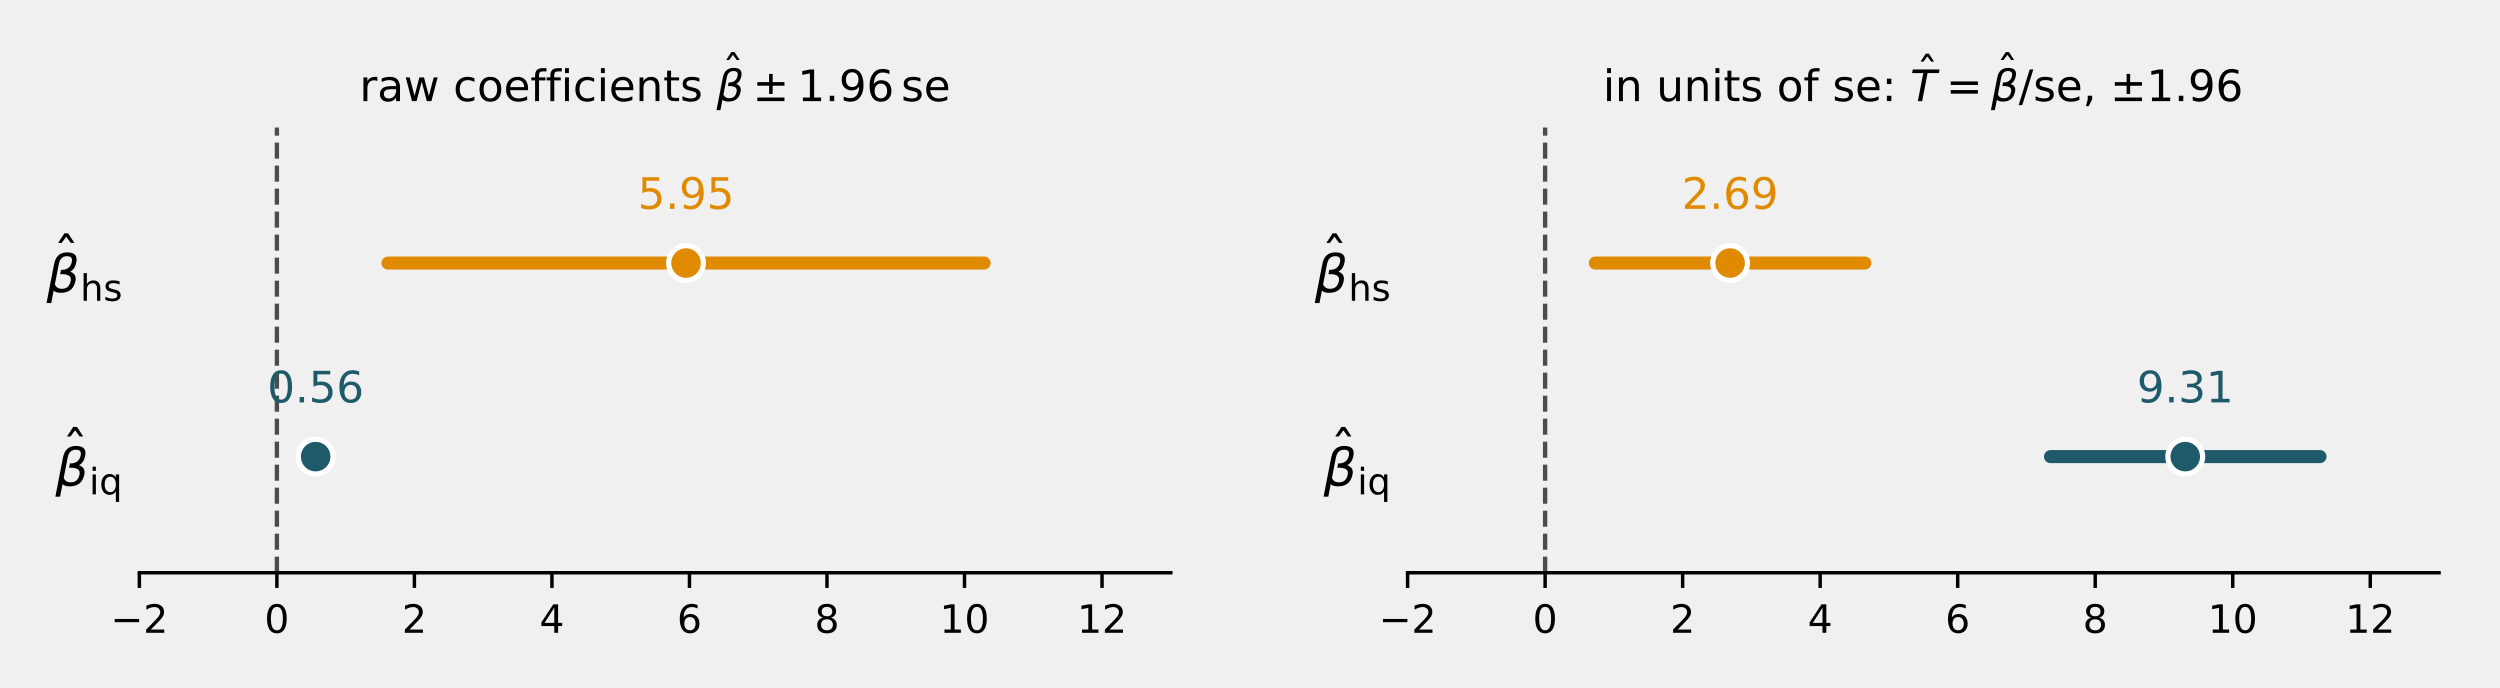
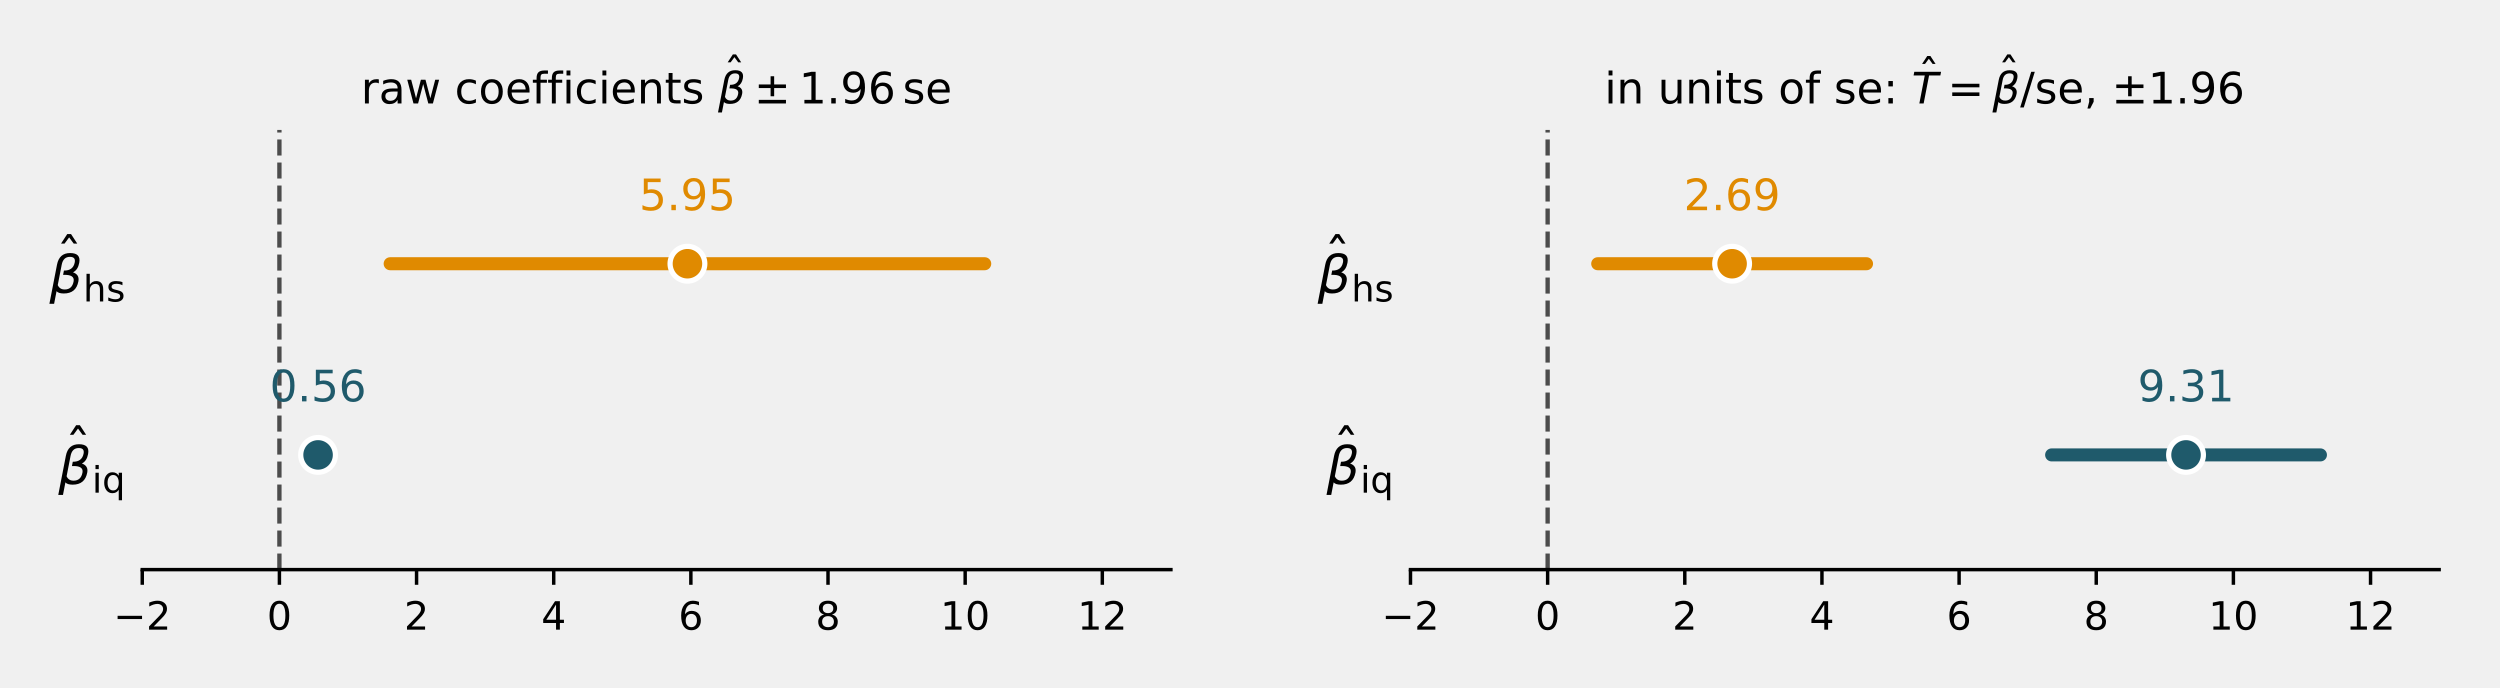
<svg xmlns="http://www.w3.org/2000/svg" xmlns:xlink="http://www.w3.org/1999/xlink" width="576pt" height="158.4pt" viewBox="0 0 576 158.4" version="1.1">
  <defs>
    <style type="text/css">*{stroke-linejoin: round; stroke-linecap: butt}</style>
  </defs>
  <g id="figure_1">
    <g id="patch_1">
      <path d="M 0 158.4  L 576 158.4  L 576 0  L 0 0  L 0 158.4  z " style="fill: none" />
    </g>
    <g id="axes_1">
      <g id="patch_2">
-         <path d="M 32.109 131.96  L 269.751 131.96  L 269.751 29.39  L 32.109 29.39  L 32.109 131.96  z " style="fill: none" />
+         <path d="M 32.776 131.24  L 269.774 131.24  L 269.774 29.93  L 32.776 29.93  L 32.776 131.24  z " style="fill: none" />
      </g>
      <g id="matplotlib.axis_1">
        <g id="xtick_1">
          <g id="line2d_1">
            <defs>
-               <path id="m26abaed526" d="M 0 0  L 0 3.5  " style="stroke: #000000; stroke-width: 0.8" />
+               <path id="m52a412c6b8" d="M 0 0  L 0 3.5  " style="stroke: #000000; stroke-width: 0.8" />
            </defs>
            <g>
-               <use xlink:href="#m26abaed526" x="32.109" y="131.96" style="stroke: #000000; stroke-width: 0.8" />
+               <use xlink:href="#m52a412c6b8" x="32.776" y="131.24" style="stroke: #000000; stroke-width: 0.8" />
            </g>
          </g>
          <g id="text_1">
-             <g transform="translate(25.47522 145.7986) scale(0.09 -0.09)">
+             <g transform="translate(26.14159 145.0786) scale(0.09 -0.09)">
              <defs>
                <path id="DejaVuSans-2212" d="M 678 2272  L 4684 2272  L 4684 1741  L 678 1741  L 678 2272  z " transform="scale(0.015625)" />
                <path id="DejaVuSans-32" d="M 1228 531  L 3431 531  L 3431 0  L 469 0  L 469 531  Q 828 903 1448 1529  Q 2069 2156 2228 2338  Q 2531 2678 2651 2914  Q 2772 3150 2772 3378  Q 2772 3750 2511 3984  Q 2250 4219 1831 4219  Q 1534 4219 1204 4116  Q 875 4013 500 3803  L 500 4441  Q 881 4594 1212 4672  Q 1544 4750 1819 4750  Q 2544 4750 2975 4387  Q 3406 4025 3406 3419  Q 3406 3131 3298 2873  Q 3191 2616 2906 2266  Q 2828 2175 2409 1742  Q 1991 1309 1228 531  z " transform="scale(0.015625)" />
              </defs>
              <use xlink:href="#DejaVuSans-2212" />
              <use xlink:href="#DejaVuSans-32" x="83.789" />
            </g>
          </g>
        </g>
        <g id="xtick_2">
          <g id="line2d_2">
            <g>
-               <use xlink:href="#m26abaed526" x="63.795" y="131.96" style="stroke: #000000; stroke-width: 0.8" />
+               <use xlink:href="#m52a412c6b8" x="64.375" y="131.24" style="stroke: #000000; stroke-width: 0.8" />
            </g>
          </g>
          <g id="text_2">
-             <g transform="translate(60.93167 145.7986) scale(0.09 -0.09)">
+             <g transform="translate(61.51219 145.0786) scale(0.09 -0.09)">
              <defs>
                <path id="DejaVuSans-30" d="M 2034 4250  Q 1547 4250 1301 3770  Q 1056 3291 1056 2328  Q 1056 1369 1301 889  Q 1547 409 2034 409  Q 2525 409 2770 889  Q 3016 1369 3016 2328  Q 3016 3291 2770 3770  Q 2525 4250 2034 4250  z M 2034 4750  Q 2819 4750 3233 4129  Q 3647 3509 3647 2328  Q 3647 1150 3233 529  Q 2819 -91 2034 -91  Q 1250 -91 836 529  Q 422 1150 422 2328  Q 422 3509 836 4129  Q 1250 4750 2034 4750  z " transform="scale(0.015625)" />
              </defs>
              <use xlink:href="#DejaVuSans-30" />
            </g>
          </g>
        </g>
        <g id="xtick_3">
          <g id="line2d_3">
            <g>
-               <use xlink:href="#m26abaed526" x="95.48" y="131.96" style="stroke: #000000; stroke-width: 0.8" />
+               <use xlink:href="#m52a412c6b8" x="95.975" y="131.24" style="stroke: #000000; stroke-width: 0.8" />
            </g>
          </g>
          <g id="text_3">
-             <g transform="translate(92.61726 145.7986) scale(0.09 -0.09)">
+             <g transform="translate(93.11193 145.0786) scale(0.09 -0.09)">
              <use xlink:href="#DejaVuSans-32" />
            </g>
          </g>
        </g>
        <g id="xtick_4">
          <g id="line2d_4">
            <g>
-               <use xlink:href="#m26abaed526" x="127.166" y="131.96" style="stroke: #000000; stroke-width: 0.8" />
+               <use xlink:href="#m52a412c6b8" x="127.575" y="131.24" style="stroke: #000000; stroke-width: 0.8" />
            </g>
          </g>
          <g id="text_4">
-             <g transform="translate(124.3029 145.7986) scale(0.09 -0.09)">
+             <g transform="translate(124.7117 145.0786) scale(0.09 -0.09)">
              <defs>
                <path id="DejaVuSans-34" d="M 2419 4116  L 825 1625  L 2419 1625  L 2419 4116  z M 2253 4666  L 3047 4666  L 3047 1625  L 3713 1625  L 3713 1100  L 3047 1100  L 3047 0  L 2419 0  L 2419 1100  L 313 1100  L 313 1709  L 2253 4666  z " transform="scale(0.015625)" />
              </defs>
              <use xlink:href="#DejaVuSans-34" />
            </g>
          </g>
        </g>
        <g id="xtick_5">
          <g id="line2d_5">
            <g>
-               <use xlink:href="#m26abaed526" x="158.852" y="131.96" style="stroke: #000000; stroke-width: 0.8" />
+               <use xlink:href="#m52a412c6b8" x="159.175" y="131.24" style="stroke: #000000; stroke-width: 0.8" />
            </g>
          </g>
          <g id="text_5">
-             <g transform="translate(155.9884 145.7986) scale(0.09 -0.09)">
+             <g transform="translate(156.3114 145.0786) scale(0.09 -0.09)">
              <defs>
                <path id="DejaVuSans-36" d="M 2113 2584  Q 1688 2584 1439 2293  Q 1191 2003 1191 1497  Q 1191 994 1439 701  Q 1688 409 2113 409  Q 2538 409 2786 701  Q 3034 994 3034 1497  Q 3034 2003 2786 2293  Q 2538 2584 2113 2584  z M 3366 4563  L 3366 3988  Q 3128 4100 2886 4159  Q 2644 4219 2406 4219  Q 1781 4219 1451 3797  Q 1122 3375 1075 2522  Q 1259 2794 1537 2939  Q 1816 3084 2150 3084  Q 2853 3084 3261 2657  Q 3669 2231 3669 1497  Q 3669 778 3244 343  Q 2819 -91 2113 -91  Q 1303 -91 875 529  Q 447 1150 447 2328  Q 447 3434 972 4092  Q 1497 4750 2381 4750  Q 2619 4750 2861 4703  Q 3103 4656 3366 4563  z " transform="scale(0.015625)" />
              </defs>
              <use xlink:href="#DejaVuSans-36" />
            </g>
          </g>
        </g>
        <g id="xtick_6">
          <g id="line2d_6">
            <g>
-               <use xlink:href="#m26abaed526" x="190.537" y="131.96" style="stroke: #000000; stroke-width: 0.8" />
+               <use xlink:href="#m52a412c6b8" x="190.774" y="131.24" style="stroke: #000000; stroke-width: 0.8" />
            </g>
          </g>
          <g id="text_6">
-             <g transform="translate(187.674 145.7986) scale(0.09 -0.09)">
+             <g transform="translate(187.9112 145.0786) scale(0.09 -0.09)">
              <defs>
                <path id="DejaVuSans-38" d="M 2034 2216  Q 1584 2216 1326 1975  Q 1069 1734 1069 1313  Q 1069 891 1326 650  Q 1584 409 2034 409  Q 2484 409 2743 651  Q 3003 894 3003 1313  Q 3003 1734 2745 1975  Q 2488 2216 2034 2216  z M 1403 2484  Q 997 2584 770 2862  Q 544 3141 544 3541  Q 544 4100 942 4425  Q 1341 4750 2034 4750  Q 2731 4750 3128 4425  Q 3525 4100 3525 3541  Q 3525 3141 3298 2862  Q 3072 2584 2669 2484  Q 3125 2378 3379 2068  Q 3634 1759 3634 1313  Q 3634 634 3220 271  Q 2806 -91 2034 -91  Q 1263 -91 848 271  Q 434 634 434 1313  Q 434 1759 690 2068  Q 947 2378 1403 2484  z M 1172 3481  Q 1172 3119 1398 2916  Q 1625 2713 2034 2713  Q 2441 2713 2670 2916  Q 2900 3119 2900 3481  Q 2900 3844 2670 4047  Q 2441 4250 2034 4250  Q 1625 4250 1398 4047  Q 1172 3844 1172 3481  z " transform="scale(0.015625)" />
              </defs>
              <use xlink:href="#DejaVuSans-38" />
            </g>
          </g>
        </g>
        <g id="xtick_7">
          <g id="line2d_7">
            <g>
-               <use xlink:href="#m26abaed526" x="222.223" y="131.96" style="stroke: #000000; stroke-width: 0.8" />
+               <use xlink:href="#m52a412c6b8" x="222.374" y="131.24" style="stroke: #000000; stroke-width: 0.8" />
            </g>
          </g>
          <g id="text_7">
-             <g transform="translate(216.4965 145.7986) scale(0.09 -0.09)">
+             <g transform="translate(216.6478 145.0786) scale(0.09 -0.09)">
              <defs>
                <path id="DejaVuSans-31" d="M 794 531  L 1825 531  L 1825 4091  L 703 3866  L 703 4441  L 1819 4666  L 2450 4666  L 2450 531  L 3481 531  L 3481 0  L 794 0  L 794 531  z " transform="scale(0.015625)" />
              </defs>
              <use xlink:href="#DejaVuSans-31" />
              <use xlink:href="#DejaVuSans-30" x="63.623" />
            </g>
          </g>
        </g>
        <g id="xtick_8">
          <g id="line2d_8">
            <g>
-               <use xlink:href="#m26abaed526" x="253.908" y="131.96" style="stroke: #000000; stroke-width: 0.8" />
+               <use xlink:href="#m52a412c6b8" x="253.974" y="131.24" style="stroke: #000000; stroke-width: 0.8" />
            </g>
          </g>
          <g id="text_8">
-             <g transform="translate(248.1821 145.7986) scale(0.09 -0.09)">
+             <g transform="translate(248.2475 145.0786) scale(0.09 -0.09)">
              <use xlink:href="#DejaVuSans-31" />
              <use xlink:href="#DejaVuSans-32" x="63.623" />
            </g>
          </g>
        </g>
      </g>
      <g id="matplotlib.axis_2">
        <g id="ytick_1">
          <g id="line2d_9" />
          <g id="text_9">
-             <g transform="translate(10.72921 67.44696) scale(0.12 -0.12)">
+             <g transform="translate(11.39558 67.60348) scale(0.12 -0.12)">
              <defs>
                <path id="DejaVuSans-302" d="M -1831 5119  L -1369 5119  L -603 3944  L -1038 3944  L -1600 4709  L -2163 3944  L -2597 3944  L -1831 5119  z M -1600 3584  L -1600 3584  z " transform="scale(0.015625)" />
                <path id="DejaVuSans-Oblique-3b2" d="M 872 216  L 572 -1331  L -6 -1331  L 928 3478  Q 1206 4903 2538 4903  Q 3888 4903 3659 3700  Q 3503 2844 2894 2531  Q 3713 2250 3553 1416  Q 3272 -69 1759 -66  Q 1097 -63 872 216  z M 1019 966  Q 1259 422 1875 425  Q 2775 425 2966 1406  Q 3138 2288 1675 2219  L 1778 2750  Q 2909 2731 3106 3750  Q 3241 4438 2509 4434  Q 1691 4434 1503 3459  L 1019 966  z " transform="scale(0.015625)" />
                <path id="DejaVuSans-68" d="M 3513 2113  L 3513 0  L 2938 0  L 2938 2094  Q 2938 2591 2744 2837  Q 2550 3084 2163 3084  Q 1697 3084 1428 2787  Q 1159 2491 1159 1978  L 1159 0  L 581 0  L 581 4863  L 1159 4863  L 1159 2956  Q 1366 3272 1645 3428  Q 1925 3584 2291 3584  Q 2894 3584 3203 3211  Q 3513 2838 3513 2113  z " transform="scale(0.015625)" />
                <path id="DejaVuSans-73" d="M 2834 3397  L 2834 2853  Q 2591 2978 2328 3040  Q 2066 3103 1784 3103  Q 1356 3103 1142 2972  Q 928 2841 928 2578  Q 928 2378 1081 2264  Q 1234 2150 1697 2047  L 1894 2003  Q 2506 1872 2764 1633  Q 3022 1394 3022 966  Q 3022 478 2636 193  Q 2250 -91 1575 -91  Q 1294 -91 989 -36  Q 684 19 347 128  L 347 722  Q 666 556 975 473  Q 1284 391 1588 391  Q 1994 391 2212 530  Q 2431 669 2431 922  Q 2431 1156 2273 1281  Q 2116 1406 1581 1522  L 1381 1569  Q 847 1681 609 1914  Q 372 2147 372 2553  Q 372 3047 722 3315  Q 1072 3584 1716 3584  Q 2034 3584 2315 3537  Q 2597 3491 2834 3397  z " transform="scale(0.015625)" />
              </defs>
              <use xlink:href="#DejaVuSans-302" transform="translate(62.78516 34.01562)" />
              <use xlink:href="#DejaVuSans-Oblique-3b2" transform="translate(0 0.90625)" />
              <use xlink:href="#DejaVuSans-68" transform="translate(64.77539 -15.5) scale(0.7)" />
              <use xlink:href="#DejaVuSans-73" transform="translate(109.1406 -15.5) scale(0.7)" />
            </g>
          </g>
        </g>
        <g id="ytick_2">
          <g id="line2d_10" />
          <g id="text_10">
-             <g transform="translate(12.76921 112.0426) scale(0.12 -0.12)">
+             <g transform="translate(13.43558 111.6513) scale(0.12 -0.12)">
              <defs>
                <path id="DejaVuSans-69" d="M 603 3500  L 1178 3500  L 1178 0  L 603 0  L 603 3500  z M 603 4863  L 1178 4863  L 1178 4134  L 603 4134  L 603 4863  z " transform="scale(0.015625)" />
                <path id="DejaVuSans-71" d="M 947 1747  Q 947 1113 1208 752  Q 1469 391 1925 391  Q 2381 391 2643 752  Q 2906 1113 2906 1747  Q 2906 2381 2643 2742  Q 2381 3103 1925 3103  Q 1469 3103 1208 2742  Q 947 2381 947 1747  z M 2906 525  Q 2725 213 2448 61  Q 2172 -91 1784 -91  Q 1150 -91 751 415  Q 353 922 353 1747  Q 353 2572 751 3078  Q 1150 3584 1784 3584  Q 2172 3584 2448 3432  Q 2725 3281 2906 2969  L 2906 3500  L 3481 3500  L 3481 -1331  L 2906 -1331  L 2906 525  z " transform="scale(0.015625)" />
              </defs>
              <use xlink:href="#DejaVuSans-302" transform="translate(62.78516 34.01562)" />
              <use xlink:href="#DejaVuSans-Oblique-3b2" transform="translate(0 0.90625)" />
              <use xlink:href="#DejaVuSans-69" transform="translate(64.77539 -15.5) scale(0.7)" />
              <use xlink:href="#DejaVuSans-71" transform="translate(84.22363 -15.5) scale(0.7)" />
            </g>
          </g>
        </g>
      </g>
      <g id="line2d_11">
-         <path d="M 89.38 60.607  L 226.742 60.607  " clip-path="url(#p0754f80506)" style="fill: none; stroke: #e08a00; stroke-width: 3; stroke-linecap: round" />
+         <path d="M 89.892 60.763  L 226.881 60.763  " clip-path="url(#p42f9ad19a7)" style="fill: none; stroke: #e08a00; stroke-width: 3; stroke-linecap: round" />
      </g>
      <g id="line2d_12">
        <defs>
-           <path id="md3c03c0d40" d="M 0 4  C 1.061 4 2.078 3.579 2.828 2.828  C 3.579 2.078 4 1.061 4 0  C 4 -1.061 3.579 -2.078 2.828 -2.828  C 2.078 -3.579 1.061 -4 0 -4  C -1.061 -4 -2.078 -3.579 -2.828 -2.828  C -3.579 -2.078 -4 -1.061 -4 0  C -4 1.061 -3.579 2.078 -2.828 2.828  C -2.078 3.579 -1.061 4 0 4  z " style="stroke: #ffffff; stroke-width: 1.2" />
+           <path id="m67c1d0414d" d="M 0 4  C 1.061 4 2.078 3.579 2.828 2.828  C 3.579 2.078 4 1.061 4 0  C 4 -1.061 3.579 -2.078 2.828 -2.828  C 2.078 -3.579 1.061 -4 0 -4  C -1.061 -4 -2.078 -3.579 -2.828 -2.828  C -3.579 -2.078 -4 -1.061 -4 0  C -4 1.061 -3.579 2.078 -2.828 2.828  C -2.078 3.579 -1.061 4 0 4  z " style="stroke: #ffffff; stroke-width: 1.2" />
        </defs>
-         <g clip-path="url(#p0754f80506)">
-           <use xlink:href="#md3c03c0d40" x="158.061" y="60.607" style="fill: #e08a00; stroke: #ffffff; stroke-width: 1.2" />
+         <g clip-path="url(#p42f9ad19a7)">
+           <use xlink:href="#m67c1d0414d" x="158.386" y="60.763" style="fill: #e08a00; stroke: #ffffff; stroke-width: 1.2" />
        </g>
      </g>
      <g id="line2d_13">
-         <path d="M 70.848 105.203  L 74.61 105.203  " clip-path="url(#p0754f80506)" style="fill: none; stroke: #1f5a6b; stroke-width: 3; stroke-linecap: round" />
+         <path d="M 71.409 104.811  L 75.161 104.811  " clip-path="url(#p42f9ad19a7)" style="fill: none; stroke: #1f5a6b; stroke-width: 3; stroke-linecap: round" />
      </g>
      <g id="line2d_14">
        <defs>
-           <path id="m83708ff9e3" d="M 0 4  C 1.061 4 2.078 3.579 2.828 2.828  C 3.579 2.078 4 1.061 4 0  C 4 -1.061 3.579 -2.078 2.828 -2.828  C 2.078 -3.579 1.061 -4 0 -4  C -1.061 -4 -2.078 -3.579 -2.828 -2.828  C -3.579 -2.078 -4 -1.061 -4 0  C -4 1.061 -3.579 2.078 -2.828 2.828  C -2.078 3.579 -1.061 4 0 4  z " style="stroke: #ffffff; stroke-width: 1.2" />
+           <path id="m30b350921d" d="M 0 4  C 1.061 4 2.078 3.579 2.828 2.828  C 3.579 2.078 4 1.061 4 0  C 4 -1.061 3.579 -2.078 2.828 -2.828  C 2.078 -3.579 1.061 -4 0 -4  C -1.061 -4 -2.078 -3.579 -2.828 -2.828  C -3.579 -2.078 -4 -1.061 -4 0  C -4 1.061 -3.579 2.078 -2.828 2.828  C -2.078 3.579 -1.061 4 0 4  z " style="stroke: #ffffff; stroke-width: 1.2" />
        </defs>
-         <g clip-path="url(#p0754f80506)">
-           <use xlink:href="#m83708ff9e3" x="72.729" y="105.203" style="fill: #1f5a6b; stroke: #ffffff; stroke-width: 1.2" />
+         <g clip-path="url(#p42f9ad19a7)">
+           <use xlink:href="#m30b350921d" x="73.285" y="104.811" style="fill: #1f5a6b; stroke: #ffffff; stroke-width: 1.2" />
        </g>
      </g>
      <g id="line2d_15">
-         <path d="M 63.795 131.96  L 63.795 29.39  " clip-path="url(#p0754f80506)" style="fill: none; stroke-dasharray: 3.7,1.6; stroke-dashoffset: 0; stroke: #4c4c4c" />
+         <path d="M 64.375 131.24  L 64.375 29.93  " clip-path="url(#p42f9ad19a7)" style="fill: none; stroke-dasharray: 3.7,1.6; stroke-dashoffset: 0; stroke: #4c4c4c" />
      </g>
      <g id="patch_3">
-         <path d="M 32.109 131.96  L 269.751 131.96  " style="fill: none; stroke: #000000; stroke-width: 0.8; stroke-linejoin: miter; stroke-linecap: square" />
+         <path d="M 32.776 131.24  L 269.774 131.24  " style="fill: none; stroke: #000000; stroke-width: 0.8; stroke-linejoin: miter; stroke-linecap: square" />
      </g>
      <g id="text_11">
-         <g style="fill: #e08a00" transform="translate(146.9285 48.12017) scale(0.1 -0.1)">
+         <g style="fill: #e08a00" transform="translate(147.2536 48.43009) scale(0.1 -0.1)">
          <defs>
            <path id="DejaVuSans-35" d="M 691 4666  L 3169 4666  L 3169 4134  L 1269 4134  L 1269 2991  Q 1406 3038 1543 3061  Q 1681 3084 1819 3084  Q 2600 3084 3056 2656  Q 3513 2228 3513 1497  Q 3513 744 3044 326  Q 2575 -91 1722 -91  Q 1428 -91 1123 -41  Q 819 9 494 109  L 494 744  Q 775 591 1075 516  Q 1375 441 1709 441  Q 2250 441 2565 725  Q 2881 1009 2881 1497  Q 2881 1984 2565 2268  Q 2250 2553 1709 2553  Q 1456 2553 1204 2497  Q 953 2441 691 2322  L 691 4666  z " transform="scale(0.015625)" />
            <path id="DejaVuSans-2e" d="M 684 794  L 1344 794  L 1344 0  L 684 0  L 684 794  z " transform="scale(0.015625)" />
            <path id="DejaVuSans-39" d="M 703 97  L 703 672  Q 941 559 1184 500  Q 1428 441 1663 441  Q 2288 441 2617 861  Q 2947 1281 2994 2138  Q 2813 1869 2534 1725  Q 2256 1581 1919 1581  Q 1219 1581 811 2004  Q 403 2428 403 3163  Q 403 3881 828 4315  Q 1253 4750 1959 4750  Q 2769 4750 3195 4129  Q 3622 3509 3622 2328  Q 3622 1225 3098 567  Q 2575 -91 1691 -91  Q 1453 -91 1209 -44  Q 966 3 703 97  z M 1959 2075  Q 2384 2075 2632 2365  Q 2881 2656 2881 3163  Q 2881 3666 2632 3958  Q 2384 4250 1959 4250  Q 1534 4250 1286 3958  Q 1038 3666 1038 3163  Q 1038 2656 1286 2365  Q 1534 2075 1959 2075  z " transform="scale(0.015625)" />
          </defs>
          <use xlink:href="#DejaVuSans-35" />
          <use xlink:href="#DejaVuSans-2e" x="63.623" />
          <use xlink:href="#DejaVuSans-39" x="95.41" />
          <use xlink:href="#DejaVuSans-35" x="159.033" />
        </g>
      </g>
      <g id="text_12">
-         <g style="fill: #1f5a6b" transform="translate(61.59584 92.71583) scale(0.1 -0.1)">
+         <g style="fill: #1f5a6b" transform="translate(62.15215 92.47791) scale(0.1 -0.1)">
          <use xlink:href="#DejaVuSans-30" />
          <use xlink:href="#DejaVuSans-2e" x="63.623" />
          <use xlink:href="#DejaVuSans-35" x="95.41" />
          <use xlink:href="#DejaVuSans-36" x="159.033" />
        </g>
      </g>
      <g id="text_13">
-         <g transform="translate(82.83017 23.39) scale(0.1 -0.1)">
+         <g transform="translate(83.17461 23.93) scale(0.1 -0.1)">
          <defs>
            <path id="DejaVuSans-72" d="M 2631 2963  Q 2534 3019 2420 3045  Q 2306 3072 2169 3072  Q 1681 3072 1420 2755  Q 1159 2438 1159 1844  L 1159 0  L 581 0  L 581 3500  L 1159 3500  L 1159 2956  Q 1341 3275 1631 3429  Q 1922 3584 2338 3584  Q 2397 3584 2469 3576  Q 2541 3569 2628 3553  L 2631 2963  z " transform="scale(0.015625)" />
            <path id="DejaVuSans-61" d="M 2194 1759  Q 1497 1759 1228 1600  Q 959 1441 959 1056  Q 959 750 1161 570  Q 1363 391 1709 391  Q 2188 391 2477 730  Q 2766 1069 2766 1631  L 2766 1759  L 2194 1759  z M 3341 1997  L 3341 0  L 2766 0  L 2766 531  Q 2569 213 2275 61  Q 1981 -91 1556 -91  Q 1019 -91 701 211  Q 384 513 384 1019  Q 384 1609 779 1909  Q 1175 2209 1959 2209  L 2766 2209  L 2766 2266  Q 2766 2663 2505 2880  Q 2244 3097 1772 3097  Q 1472 3097 1187 3025  Q 903 2953 641 2809  L 641 3341  Q 956 3463 1253 3523  Q 1550 3584 1831 3584  Q 2591 3584 2966 3190  Q 3341 2797 3341 1997  z " transform="scale(0.015625)" />
            <path id="DejaVuSans-77" d="M 269 3500  L 844 3500  L 1563 769  L 2278 3500  L 2956 3500  L 3675 769  L 4391 3500  L 4966 3500  L 4050 0  L 3372 0  L 2619 2869  L 1863 0  L 1184 0  L 269 3500  z " transform="scale(0.015625)" />
            <path id="DejaVuSans-20" transform="scale(0.015625)" />
            <path id="DejaVuSans-63" d="M 3122 3366  L 3122 2828  Q 2878 2963 2633 3030  Q 2388 3097 2138 3097  Q 1578 3097 1268 2742  Q 959 2388 959 1747  Q 959 1106 1268 751  Q 1578 397 2138 397  Q 2388 397 2633 464  Q 2878 531 3122 666  L 3122 134  Q 2881 22 2623 -34  Q 2366 -91 2075 -91  Q 1284 -91 818 406  Q 353 903 353 1747  Q 353 2603 823 3093  Q 1294 3584 2113 3584  Q 2378 3584 2631 3529  Q 2884 3475 3122 3366  z " transform="scale(0.015625)" />
            <path id="DejaVuSans-6f" d="M 1959 3097  Q 1497 3097 1228 2736  Q 959 2375 959 1747  Q 959 1119 1226 758  Q 1494 397 1959 397  Q 2419 397 2687 759  Q 2956 1122 2956 1747  Q 2956 2369 2687 2733  Q 2419 3097 1959 3097  z M 1959 3584  Q 2709 3584 3137 3096  Q 3566 2609 3566 1747  Q 3566 888 3137 398  Q 2709 -91 1959 -91  Q 1206 -91 779 398  Q 353 888 353 1747  Q 353 2609 779 3096  Q 1206 3584 1959 3584  z " transform="scale(0.015625)" />
            <path id="DejaVuSans-65" d="M 3597 1894  L 3597 1613  L 953 1613  Q 991 1019 1311 708  Q 1631 397 2203 397  Q 2534 397 2845 478  Q 3156 559 3463 722  L 3463 178  Q 3153 47 2828 -22  Q 2503 -91 2169 -91  Q 1331 -91 842 396  Q 353 884 353 1716  Q 353 2575 817 3079  Q 1281 3584 2069 3584  Q 2775 3584 3186 3129  Q 3597 2675 3597 1894  z M 3022 2063  Q 3016 2534 2758 2815  Q 2500 3097 2075 3097  Q 1594 3097 1305 2825  Q 1016 2553 972 2059  L 3022 2063  z " transform="scale(0.015625)" />
            <path id="DejaVuSans-66" d="M 2375 4863  L 2375 4384  L 1825 4384  Q 1516 4384 1395 4259  Q 1275 4134 1275 3809  L 1275 3500  L 2222 3500  L 2222 3053  L 1275 3053  L 1275 0  L 697 0  L 697 3053  L 147 3053  L 147 3500  L 697 3500  L 697 3744  Q 697 4328 969 4595  Q 1241 4863 1831 4863  L 2375 4863  z " transform="scale(0.015625)" />
            <path id="DejaVuSans-6e" d="M 3513 2113  L 3513 0  L 2938 0  L 2938 2094  Q 2938 2591 2744 2837  Q 2550 3084 2163 3084  Q 1697 3084 1428 2787  Q 1159 2491 1159 1978  L 1159 0  L 581 0  L 581 3500  L 1159 3500  L 1159 2956  Q 1366 3272 1645 3428  Q 1925 3584 2291 3584  Q 2894 3584 3203 3211  Q 3513 2838 3513 2113  z " transform="scale(0.015625)" />
            <path id="DejaVuSans-74" d="M 1172 4494  L 1172 3500  L 2356 3500  L 2356 3053  L 1172 3053  L 1172 1153  Q 1172 725 1289 603  Q 1406 481 1766 481  L 2356 481  L 2356 0  L 1766 0  Q 1100 0 847 248  Q 594 497 594 1153  L 594 3053  L 172 3053  L 172 3500  L 594 3500  L 594 4494  L 1172 4494  z " transform="scale(0.015625)" />
            <path id="DejaVuSans-b1" d="M 2944 4013  L 2944 2803  L 4684 2803  L 4684 2272  L 2944 2272  L 2944 1063  L 2419 1063  L 2419 2272  L 678 2272  L 678 2803  L 2419 2803  L 2419 4013  L 2944 4013  z M 678 531  L 4684 531  L 4684 0  L 678 0  L 678 531  z " transform="scale(0.015625)" />
          </defs>
          <use xlink:href="#DejaVuSans-72" transform="translate(0 0.90625)" />
          <use xlink:href="#DejaVuSans-61" transform="translate(41.11328 0.90625)" />
          <use xlink:href="#DejaVuSans-77" transform="translate(102.3926 0.90625)" />
          <use xlink:href="#DejaVuSans-20" transform="translate(184.1797 0.90625)" />
          <use xlink:href="#DejaVuSans-63" transform="translate(215.9668 0.90625)" />
          <use xlink:href="#DejaVuSans-6f" transform="translate(270.9473 0.90625)" />
          <use xlink:href="#DejaVuSans-65" transform="translate(332.1289 0.90625)" />
          <use xlink:href="#DejaVuSans-66" transform="translate(393.6523 0.90625)" />
          <use xlink:href="#DejaVuSans-66" transform="translate(428.8574 0.90625)" />
          <use xlink:href="#DejaVuSans-69" transform="translate(464.0625 0.90625)" />
          <use xlink:href="#DejaVuSans-63" transform="translate(491.8457 0.90625)" />
          <use xlink:href="#DejaVuSans-69" transform="translate(546.8262 0.90625)" />
          <use xlink:href="#DejaVuSans-65" transform="translate(574.6094 0.90625)" />
          <use xlink:href="#DejaVuSans-6e" transform="translate(636.1328 0.90625)" />
          <use xlink:href="#DejaVuSans-74" transform="translate(699.5117 0.90625)" />
          <use xlink:href="#DejaVuSans-73" transform="translate(738.7207 0.90625)" />
          <use xlink:href="#DejaVuSans-20" transform="translate(790.8203 0.90625)" />
          <use xlink:href="#DejaVuSans-302" transform="translate(885.3926 34.01562)" />
          <use xlink:href="#DejaVuSans-Oblique-3b2" transform="translate(822.6074 0.90625)" />
          <use xlink:href="#DejaVuSans-b1" transform="translate(905.9082 0.90625)" />
          <use xlink:href="#DejaVuSans-31" transform="translate(1009.18 0.90625)" />
          <use xlink:href="#DejaVuSans-2e" transform="translate(1072.803 0.90625)" />
          <use xlink:href="#DejaVuSans-39" transform="translate(1104.59 0.90625)" />
          <use xlink:href="#DejaVuSans-36" transform="translate(1168.213 0.90625)" />
          <use xlink:href="#DejaVuSans-73" transform="translate(1248.072 0.90625)" />
          <use xlink:href="#DejaVuSans-65" transform="translate(1300.171 0.90625)" />
        </g>
      </g>
    </g>
    <g id="axes_2">
      <g id="patch_4">
-         <path d="M 324.309 131.96  L 561.951 131.96  L 561.951 29.39  L 324.309 29.39  L 324.309 131.96  z " style="fill: none" />
+         <path d="M 324.976 131.24  L 561.974 131.24  L 561.974 29.93  L 324.976 29.93  L 324.976 131.24  z " style="fill: none" />
      </g>
      <g id="matplotlib.axis_3">
        <g id="xtick_9">
          <g id="line2d_16">
            <g>
-               <use xlink:href="#m26abaed526" x="324.309" y="131.96" style="stroke: #000000; stroke-width: 0.8" />
+               <use xlink:href="#m52a412c6b8" x="324.976" y="131.24" style="stroke: #000000; stroke-width: 0.8" />
            </g>
          </g>
          <g id="text_14">
-             <g transform="translate(317.6752 145.7986) scale(0.09 -0.09)">
+             <g transform="translate(318.3416 145.0786) scale(0.09 -0.09)">
              <use xlink:href="#DejaVuSans-2212" />
              <use xlink:href="#DejaVuSans-32" x="83.789" />
            </g>
          </g>
        </g>
        <g id="xtick_10">
          <g id="line2d_17">
            <g>
-               <use xlink:href="#m26abaed526" x="355.995" y="131.96" style="stroke: #000000; stroke-width: 0.8" />
+               <use xlink:href="#m52a412c6b8" x="356.575" y="131.24" style="stroke: #000000; stroke-width: 0.8" />
            </g>
          </g>
          <g id="text_15">
-             <g transform="translate(353.1317 145.7986) scale(0.09 -0.09)">
+             <g transform="translate(353.7122 145.0786) scale(0.09 -0.09)">
              <use xlink:href="#DejaVuSans-30" />
            </g>
          </g>
        </g>
        <g id="xtick_11">
          <g id="line2d_18">
            <g>
-               <use xlink:href="#m26abaed526" x="387.68" y="131.96" style="stroke: #000000; stroke-width: 0.8" />
+               <use xlink:href="#m52a412c6b8" x="388.175" y="131.24" style="stroke: #000000; stroke-width: 0.8" />
            </g>
          </g>
          <g id="text_16">
-             <g transform="translate(384.8173 145.7986) scale(0.09 -0.09)">
+             <g transform="translate(385.3119 145.0786) scale(0.09 -0.09)">
              <use xlink:href="#DejaVuSans-32" />
            </g>
          </g>
        </g>
        <g id="xtick_12">
          <g id="line2d_19">
            <g>
-               <use xlink:href="#m26abaed526" x="419.366" y="131.96" style="stroke: #000000; stroke-width: 0.8" />
+               <use xlink:href="#m52a412c6b8" x="419.775" y="131.24" style="stroke: #000000; stroke-width: 0.8" />
            </g>
          </g>
          <g id="text_17">
-             <g transform="translate(416.5029 145.7986) scale(0.09 -0.09)">
+             <g transform="translate(416.9117 145.0786) scale(0.09 -0.09)">
              <use xlink:href="#DejaVuSans-34" />
            </g>
          </g>
        </g>
        <g id="xtick_13">
          <g id="line2d_20">
            <g>
-               <use xlink:href="#m26abaed526" x="451.052" y="131.96" style="stroke: #000000; stroke-width: 0.8" />
+               <use xlink:href="#m52a412c6b8" x="451.375" y="131.24" style="stroke: #000000; stroke-width: 0.8" />
            </g>
          </g>
          <g id="text_18">
-             <g transform="translate(448.1884 145.7986) scale(0.09 -0.09)">
+             <g transform="translate(448.5114 145.0786) scale(0.09 -0.09)">
              <use xlink:href="#DejaVuSans-36" />
            </g>
          </g>
        </g>
        <g id="xtick_14">
          <g id="line2d_21">
            <g>
-               <use xlink:href="#m26abaed526" x="482.737" y="131.96" style="stroke: #000000; stroke-width: 0.8" />
+               <use xlink:href="#m52a412c6b8" x="482.974" y="131.24" style="stroke: #000000; stroke-width: 0.8" />
            </g>
          </g>
          <g id="text_19">
-             <g transform="translate(479.874 145.7986) scale(0.09 -0.09)">
+             <g transform="translate(480.1112 145.0786) scale(0.09 -0.09)">
              <use xlink:href="#DejaVuSans-38" />
            </g>
          </g>
        </g>
        <g id="xtick_15">
          <g id="line2d_22">
            <g>
-               <use xlink:href="#m26abaed526" x="514.423" y="131.96" style="stroke: #000000; stroke-width: 0.8" />
+               <use xlink:href="#m52a412c6b8" x="514.574" y="131.24" style="stroke: #000000; stroke-width: 0.8" />
            </g>
          </g>
          <g id="text_20">
-             <g transform="translate(508.6965 145.7986) scale(0.09 -0.09)">
+             <g transform="translate(508.8478 145.0786) scale(0.09 -0.09)">
              <use xlink:href="#DejaVuSans-31" />
              <use xlink:href="#DejaVuSans-30" x="63.623" />
            </g>
          </g>
        </g>
        <g id="xtick_16">
          <g id="line2d_23">
            <g>
-               <use xlink:href="#m26abaed526" x="546.108" y="131.96" style="stroke: #000000; stroke-width: 0.8" />
+               <use xlink:href="#m52a412c6b8" x="546.174" y="131.24" style="stroke: #000000; stroke-width: 0.8" />
            </g>
          </g>
          <g id="text_21">
-             <g transform="translate(540.3821 145.7986) scale(0.09 -0.09)">
+             <g transform="translate(540.4475 145.0786) scale(0.09 -0.09)">
              <use xlink:href="#DejaVuSans-31" />
              <use xlink:href="#DejaVuSans-32" x="63.623" />
            </g>
          </g>
        </g>
      </g>
      <g id="matplotlib.axis_4">
        <g id="ytick_3">
          <g id="line2d_24" />
          <g id="text_22">
-             <g transform="translate(302.9292 67.44696) scale(0.12 -0.12)">
+             <g transform="translate(303.5956 67.60348) scale(0.12 -0.12)">
              <use xlink:href="#DejaVuSans-302" transform="translate(62.78516 34.01562)" />
              <use xlink:href="#DejaVuSans-Oblique-3b2" transform="translate(0 0.90625)" />
              <use xlink:href="#DejaVuSans-68" transform="translate(64.77539 -15.5) scale(0.7)" />
              <use xlink:href="#DejaVuSans-73" transform="translate(109.1406 -15.5) scale(0.7)" />
            </g>
          </g>
        </g>
        <g id="ytick_4">
          <g id="line2d_25" />
          <g id="text_23">
-             <g transform="translate(304.9692 112.0426) scale(0.12 -0.12)">
+             <g transform="translate(305.6356 111.6513) scale(0.12 -0.12)">
              <use xlink:href="#DejaVuSans-302" transform="translate(62.78516 34.01562)" />
              <use xlink:href="#DejaVuSans-Oblique-3b2" transform="translate(0 0.90625)" />
              <use xlink:href="#DejaVuSans-69" transform="translate(64.77539 -15.5) scale(0.7)" />
              <use xlink:href="#DejaVuSans-71" transform="translate(84.22363 -15.5) scale(0.7)" />
            </g>
          </g>
        </g>
      </g>
      <g id="line2d_26">
-         <path d="M 367.562 60.607  L 429.666 60.607  " clip-path="url(#pc8a778d86c)" style="fill: none; stroke: #e08a00; stroke-width: 3; stroke-linecap: round" />
+         <path d="M 368.112 60.763  L 430.047 60.763  " clip-path="url(#p94dcd00d9e)" style="fill: none; stroke: #e08a00; stroke-width: 3; stroke-linecap: round" />
      </g>
      <g id="line2d_27">
-         <g clip-path="url(#pc8a778d86c)">
-           <use xlink:href="#md3c03c0d40" x="398.614" y="60.607" style="fill: #e08a00; stroke: #ffffff; stroke-width: 1.2" />
+         <g clip-path="url(#p94dcd00d9e)">
+           <use xlink:href="#m67c1d0414d" x="399.079" y="60.763" style="fill: #e08a00; stroke: #ffffff; stroke-width: 1.2" />
        </g>
      </g>
      <g id="line2d_28">
-         <path d="M 472.429 105.203  L 534.533 105.203  " clip-path="url(#pc8a778d86c)" style="fill: none; stroke: #1f5a6b; stroke-width: 3; stroke-linecap: round" />
+         <path d="M 472.694 104.811  L 534.63 104.811  " clip-path="url(#p94dcd00d9e)" style="fill: none; stroke: #1f5a6b; stroke-width: 3; stroke-linecap: round" />
      </g>
      <g id="line2d_29">
-         <g clip-path="url(#pc8a778d86c)">
-           <use xlink:href="#m83708ff9e3" x="503.481" y="105.203" style="fill: #1f5a6b; stroke: #ffffff; stroke-width: 1.2" />
+         <g clip-path="url(#p94dcd00d9e)">
+           <use xlink:href="#m30b350921d" x="503.662" y="104.811" style="fill: #1f5a6b; stroke: #ffffff; stroke-width: 1.2" />
        </g>
      </g>
      <g id="line2d_30">
-         <path d="M 355.995 131.96  L 355.995 29.39  " clip-path="url(#pc8a778d86c)" style="fill: none; stroke-dasharray: 3.7,1.6; stroke-dashoffset: 0; stroke: #4c4c4c" />
+         <path d="M 356.575 131.24  L 356.575 29.93  " clip-path="url(#p94dcd00d9e)" style="fill: none; stroke-dasharray: 3.7,1.6; stroke-dashoffset: 0; stroke: #4c4c4c" />
      </g>
      <g id="patch_5">
-         <path d="M 324.309 131.96  L 561.951 131.96  " style="fill: none; stroke: #000000; stroke-width: 0.8; stroke-linejoin: miter; stroke-linecap: square" />
+         <path d="M 324.976 131.24  L 561.974 131.24  " style="fill: none; stroke: #000000; stroke-width: 0.8; stroke-linejoin: miter; stroke-linecap: square" />
      </g>
      <g id="text_24">
-         <g style="fill: #e08a00" transform="translate(387.4816 48.12017) scale(0.1 -0.1)">
+         <g style="fill: #e08a00" transform="translate(387.9466 48.43009) scale(0.1 -0.1)">
          <use xlink:href="#DejaVuSans-32" />
          <use xlink:href="#DejaVuSans-2e" x="63.623" />
          <use xlink:href="#DejaVuSans-36" x="95.41" />
          <use xlink:href="#DejaVuSans-39" x="159.033" />
        </g>
      </g>
      <g id="text_25">
-         <g style="fill: #1f5a6b" transform="translate(492.3483 92.71583) scale(0.1 -0.1)">
+         <g style="fill: #1f5a6b" transform="translate(492.5292 92.47791) scale(0.1 -0.1)">
          <defs>
            <path id="DejaVuSans-33" d="M 2597 2516  Q 3050 2419 3304 2112  Q 3559 1806 3559 1356  Q 3559 666 3084 287  Q 2609 -91 1734 -91  Q 1441 -91 1130 -33  Q 819 25 488 141  L 488 750  Q 750 597 1062 519  Q 1375 441 1716 441  Q 2309 441 2620 675  Q 2931 909 2931 1356  Q 2931 1769 2642 2001  Q 2353 2234 1838 2234  L 1294 2234  L 1294 2753  L 1863 2753  Q 2328 2753 2575 2939  Q 2822 3125 2822 3475  Q 2822 3834 2567 4026  Q 2313 4219 1838 4219  Q 1578 4219 1281 4162  Q 984 4106 628 3988  L 628 4550  Q 988 4650 1302 4700  Q 1616 4750 1894 4750  Q 2613 4750 3031 4423  Q 3450 4097 3450 3541  Q 3450 3153 3228 2886  Q 3006 2619 2597 2516  z " transform="scale(0.015625)" />
          </defs>
          <use xlink:href="#DejaVuSans-39" />
          <use xlink:href="#DejaVuSans-2e" x="63.623" />
          <use xlink:href="#DejaVuSans-33" x="95.41" />
          <use xlink:href="#DejaVuSans-31" x="159.033" />
        </g>
      </g>
      <g id="text_26">
-         <g transform="translate(369.3302 23.39) scale(0.1 -0.1)">
+         <g transform="translate(369.6746 23.93) scale(0.1 -0.1)">
          <defs>
            <path id="DejaVuSans-75" d="M 544 1381  L 544 3500  L 1119 3500  L 1119 1403  Q 1119 906 1312 657  Q 1506 409 1894 409  Q 2359 409 2629 706  Q 2900 1003 2900 1516  L 2900 3500  L 3475 3500  L 3475 0  L 2900 0  L 2900 538  Q 2691 219 2414 64  Q 2138 -91 1772 -91  Q 1169 -91 856 284  Q 544 659 544 1381  z M 1991 3584  L 1991 3584  z " transform="scale(0.015625)" />
            <path id="DejaVuSans-3a" d="M 750 794  L 1409 794  L 1409 0  L 750 0  L 750 794  z M 750 3309  L 1409 3309  L 1409 2516  L 750 2516  L 750 3309  z " transform="scale(0.015625)" />
            <path id="DejaVuSans-Oblique-54" d="M 378 4666  L 4325 4666  L 4225 4134  L 2559 4134  L 1759 0  L 1125 0  L 1925 4134  L 275 4134  L 378 4666  z " transform="scale(0.015625)" />
            <path id="DejaVuSans-3d" d="M 678 2906  L 4684 2906  L 4684 2381  L 678 2381  L 678 2906  z M 678 1631  L 4684 1631  L 4684 1100  L 678 1100  L 678 1631  z " transform="scale(0.015625)" />
            <path id="DejaVuSans-2f" d="M 1625 4666  L 2156 4666  L 531 -594  L 0 -594  L 1625 4666  z " transform="scale(0.015625)" />
            <path id="DejaVuSans-2c" d="M 750 794  L 1409 794  L 1409 256  L 897 -744  L 494 -744  L 750 256  L 750 794  z " transform="scale(0.015625)" />
          </defs>
          <use xlink:href="#DejaVuSans-69" transform="translate(0 0.90625)" />
          <use xlink:href="#DejaVuSans-6e" transform="translate(27.7832 0.90625)" />
          <use xlink:href="#DejaVuSans-20" transform="translate(91.16211 0.90625)" />
          <use xlink:href="#DejaVuSans-75" transform="translate(122.9492 0.90625)" />
          <use xlink:href="#DejaVuSans-6e" transform="translate(186.3281 0.90625)" />
          <use xlink:href="#DejaVuSans-69" transform="translate(249.707 0.90625)" />
          <use xlink:href="#DejaVuSans-74" transform="translate(277.4902 0.90625)" />
          <use xlink:href="#DejaVuSans-73" transform="translate(316.6992 0.90625)" />
          <use xlink:href="#DejaVuSans-20" transform="translate(368.7988 0.90625)" />
          <use xlink:href="#DejaVuSans-6f" transform="translate(400.5859 0.90625)" />
          <use xlink:href="#DejaVuSans-66" transform="translate(461.7676 0.90625)" />
          <use xlink:href="#DejaVuSans-20" transform="translate(496.9727 0.90625)" />
          <use xlink:href="#DejaVuSans-73" transform="translate(528.7598 0.90625)" />
          <use xlink:href="#DejaVuSans-65" transform="translate(580.8594 0.90625)" />
          <use xlink:href="#DejaVuSans-3a" transform="translate(642.3828 0.90625)" />
          <use xlink:href="#DejaVuSans-20" transform="translate(676.0742 0.90625)" />
          <use xlink:href="#DejaVuSans-302" transform="translate(772.2598 30.3125)" />
          <use xlink:href="#DejaVuSans-Oblique-54" transform="translate(707.8613 0.90625)" />
          <use xlink:href="#DejaVuSans-3d" transform="translate(790.625 0.90625)" />
          <use xlink:href="#DejaVuSans-302" transform="translate(956.6816 34.01562)" />
          <use xlink:href="#DejaVuSans-Oblique-3b2" transform="translate(893.8965 0.90625)" />
          <use xlink:href="#DejaVuSans-2f" transform="translate(957.7148 0.90625)" />
          <use xlink:href="#DejaVuSans-73" transform="translate(991.4062 0.90625)" />
          <use xlink:href="#DejaVuSans-65" transform="translate(1043.506 0.90625)" />
          <use xlink:href="#DejaVuSans-2c" transform="translate(1105.029 0.90625)" />
          <use xlink:href="#DejaVuSans-20" transform="translate(1136.816 0.90625)" />
          <use xlink:href="#DejaVuSans-b1" transform="translate(1168.604 0.90625)" />
          <use xlink:href="#DejaVuSans-31" transform="translate(1252.393 0.90625)" />
          <use xlink:href="#DejaVuSans-2e" transform="translate(1316.016 0.90625)" />
          <use xlink:href="#DejaVuSans-39" transform="translate(1347.803 0.90625)" />
          <use xlink:href="#DejaVuSans-36" transform="translate(1411.426 0.90625)" />
        </g>
      </g>
    </g>
  </g>
  <defs>
-     <clipPath id="p0754f80506">
-       <rect x="32.109" y="29.39" width="237.642" height="102.57" />
+     <clipPath id="p42f9ad19a7">
+       <rect x="32.776" y="29.93" width="236.998" height="101.31" />
    </clipPath>
-     <clipPath id="pc8a778d86c">
-       <rect x="324.309" y="29.39" width="237.642" height="102.57" />
+     <clipPath id="p94dcd00d9e">
+       <rect x="324.976" y="29.93" width="236.998" height="101.31" />
    </clipPath>
  </defs>
</svg>
